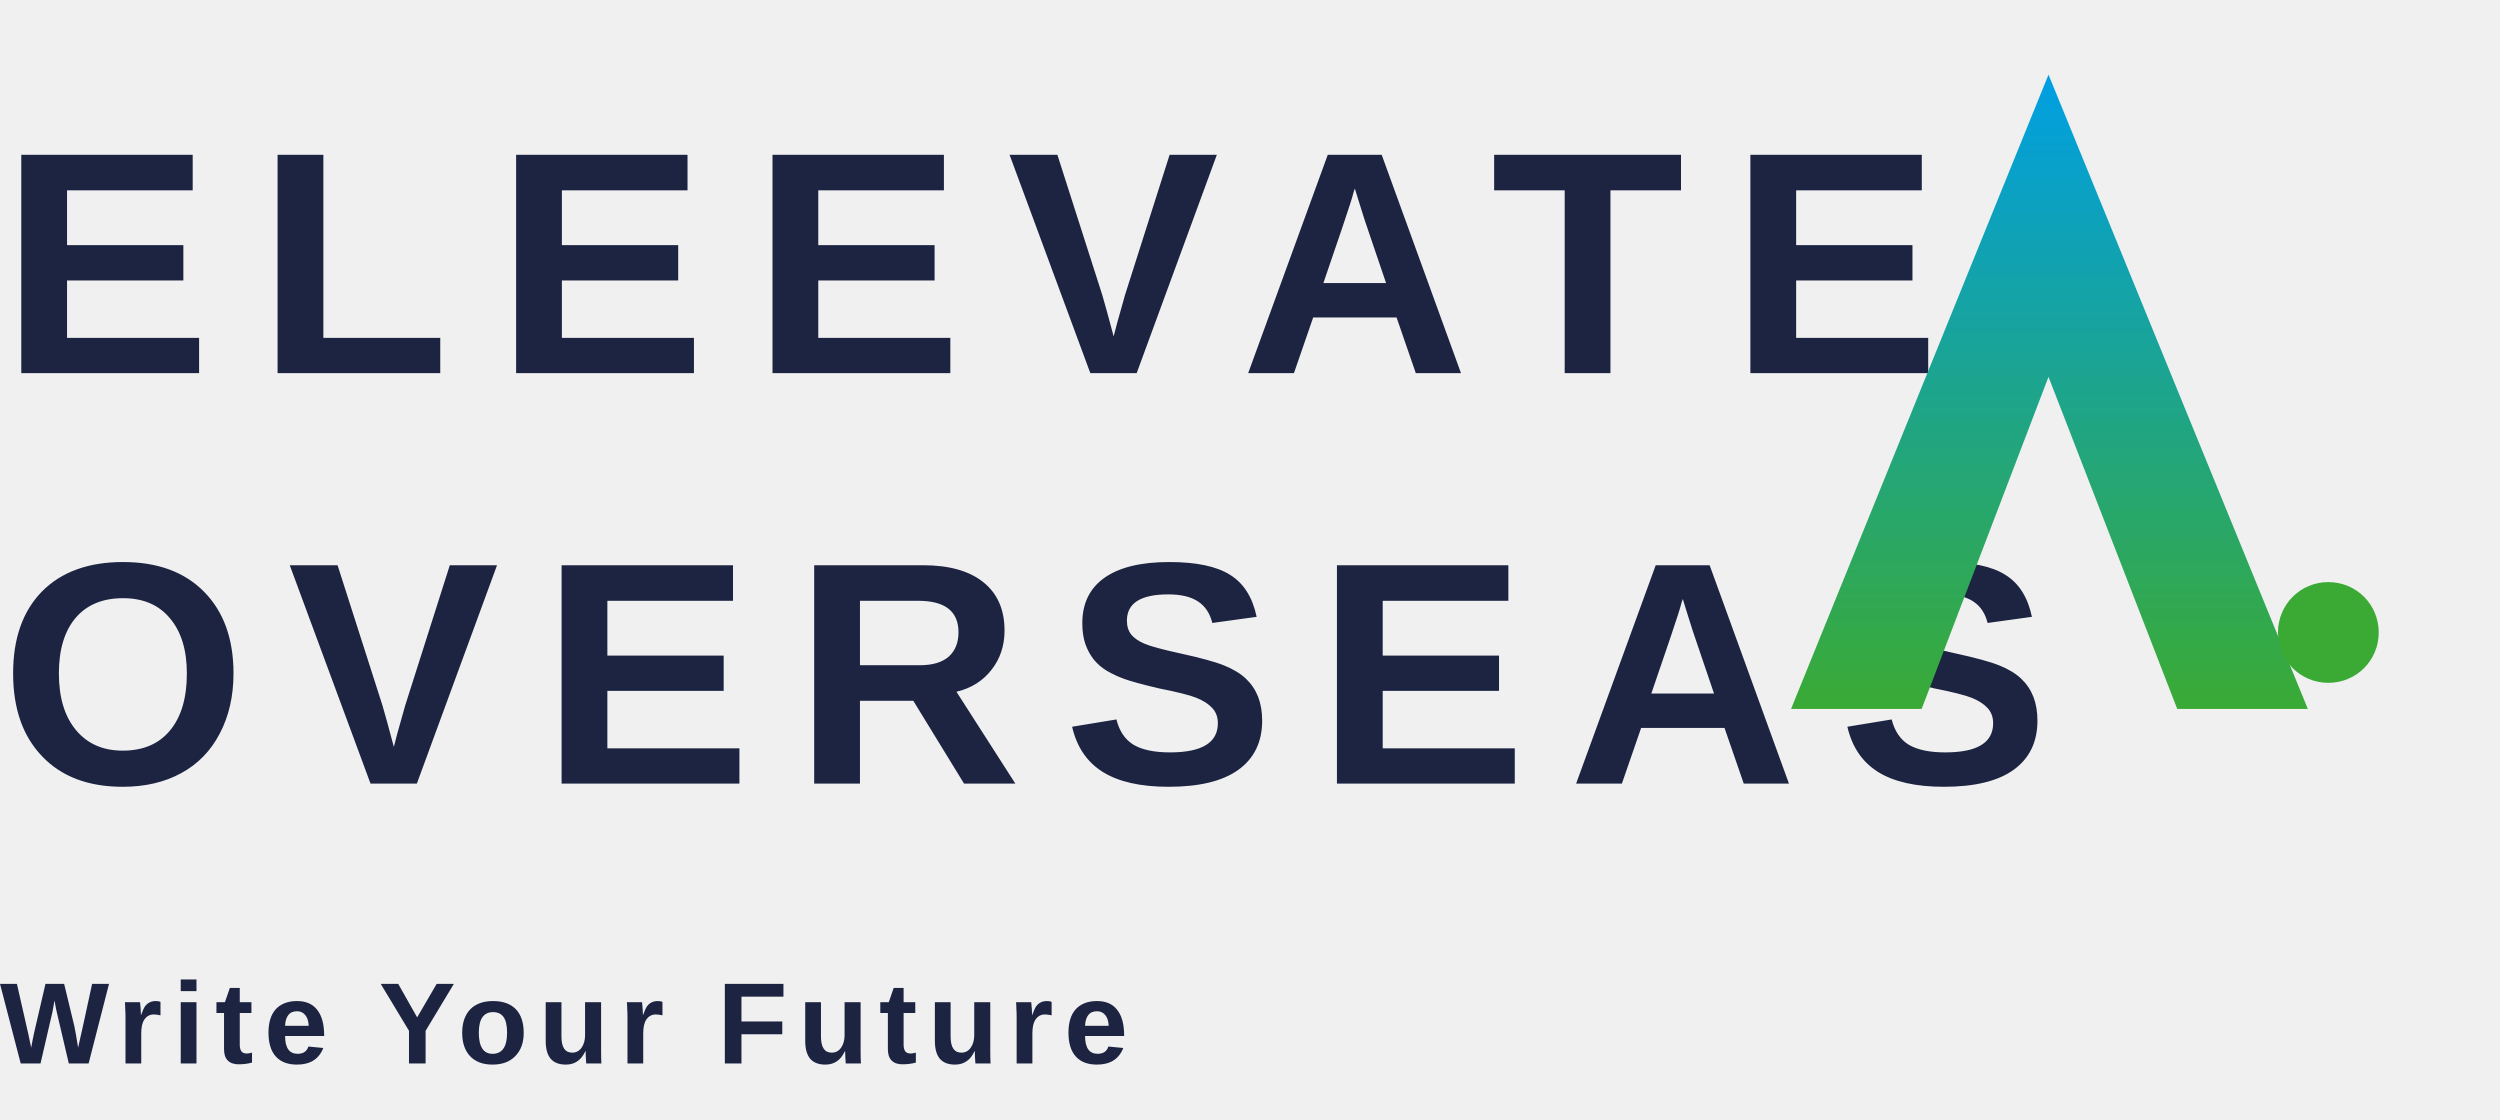
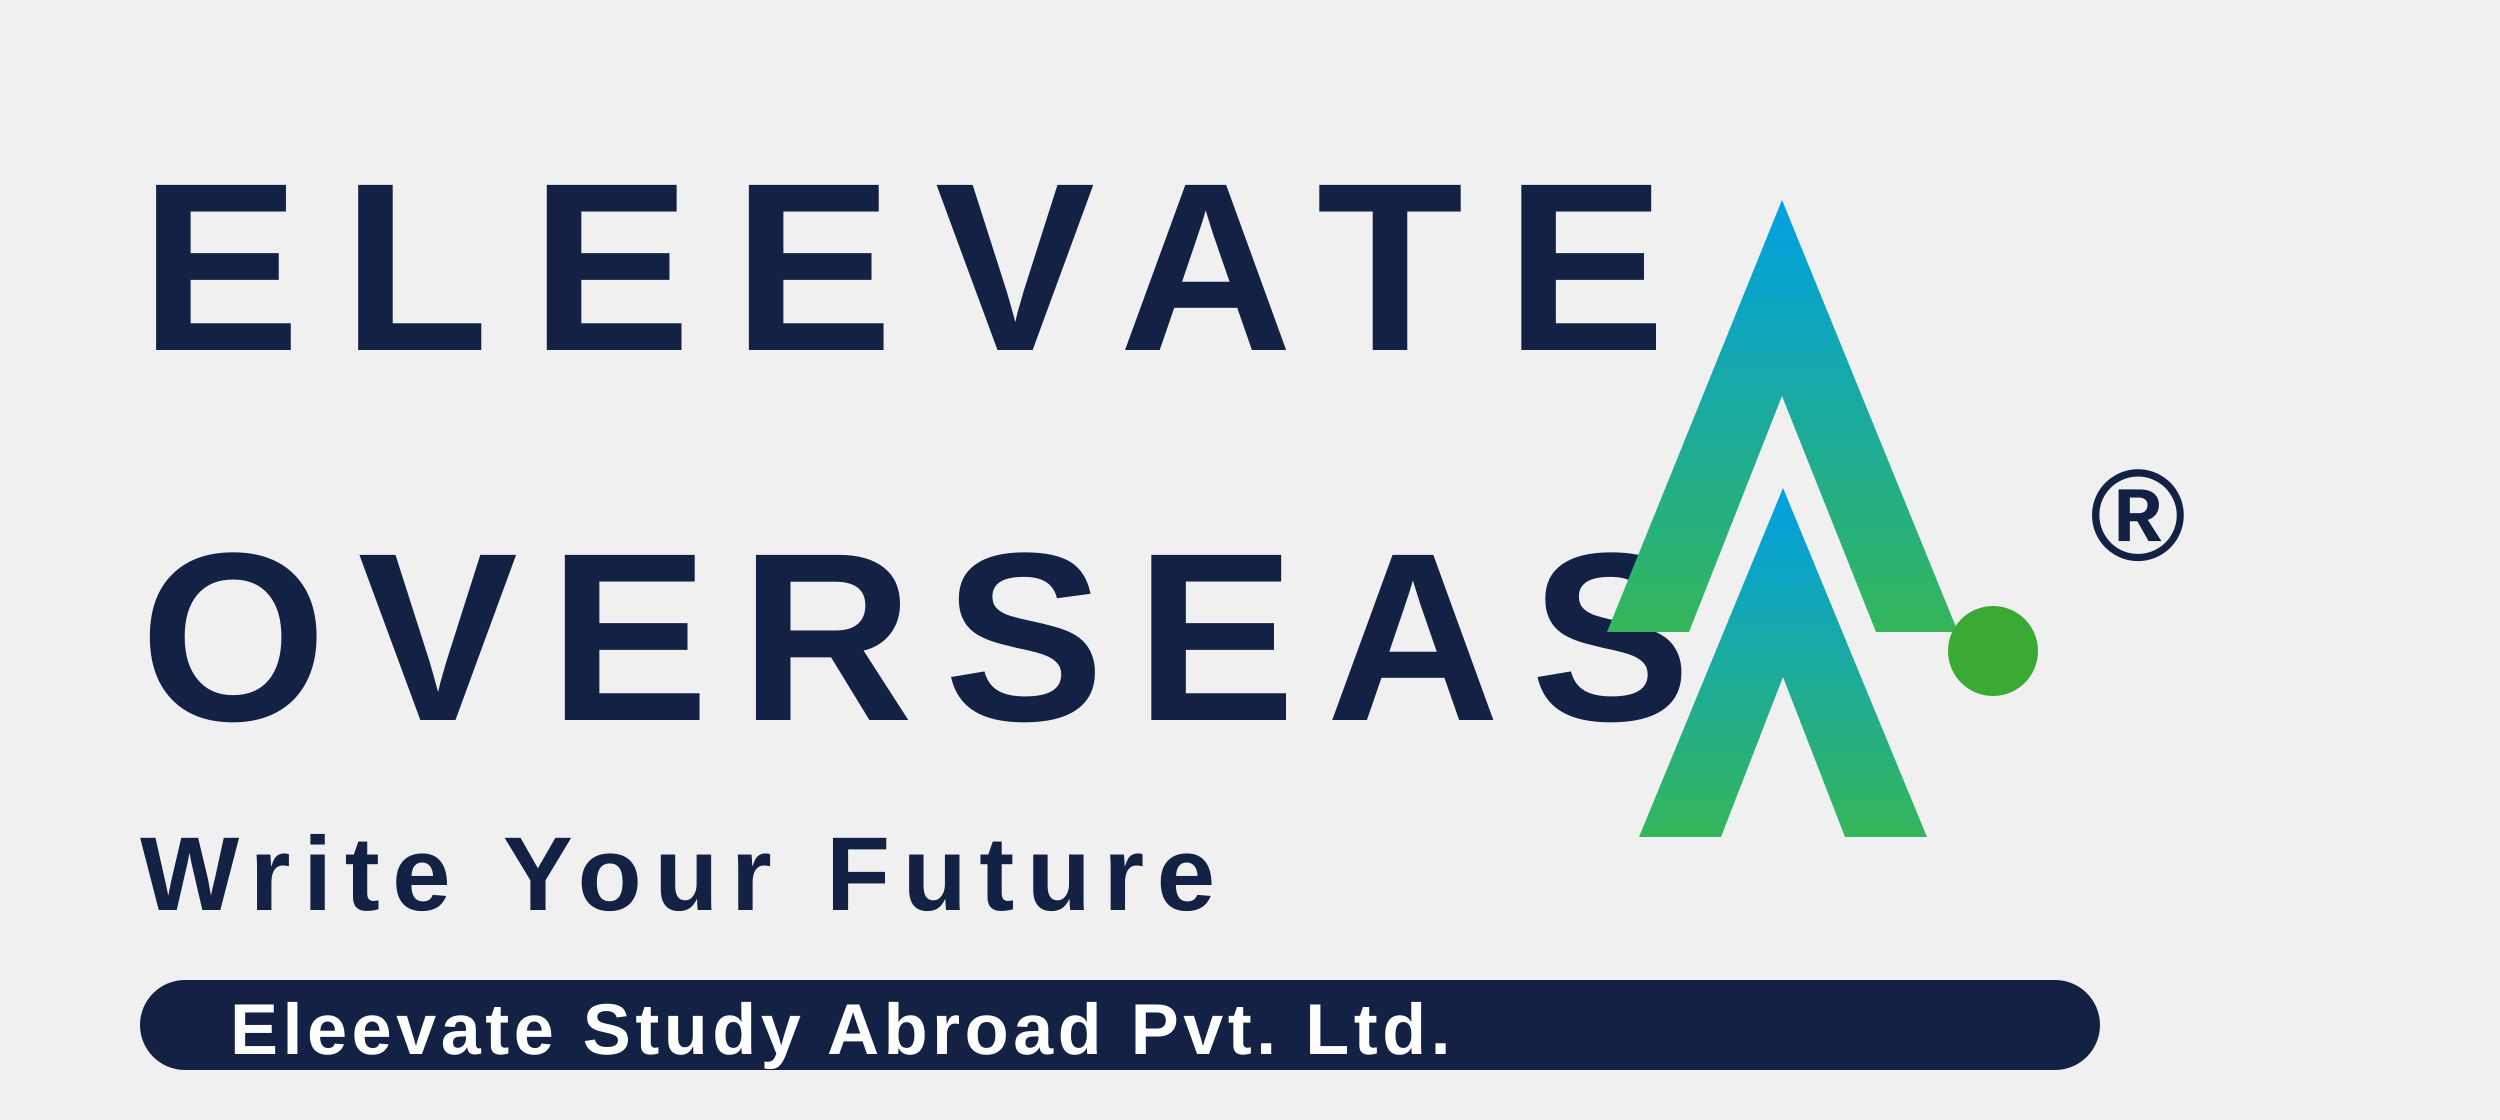
- <svg xmlns="http://www.w3.org/2000/svg" width="134" height="60" viewBox="0 0 134 60" fill="none">
-   <text x="0" y="20" fill="#1C2442" font-family="Arial, Helvetica, sans-serif" font-size="17" font-weight="700" letter-spacing="2.4">ELEEVATE</text>
-   <text x="0" y="42" fill="#1C2442" font-family="Arial, Helvetica, sans-serif" font-size="17" font-weight="700" letter-spacing="2.2">OVERSEAS</text>
-   <path d="M109.8 4L123.7 38H116.7L109.8 20.2L103 38H96L109.8 4Z" fill="url(#a)" />
-   <path d="M124.8 31.2C126.3 31.2 127.5 32.4 127.5 33.9C127.5 35.4 126.3 36.6 124.8 36.6C123.3 36.6 122.1 35.4 122.1 33.9C122.1 32.4 123.3 31.2 124.8 31.2Z" fill="#3AAA35" />
-   <text x="0" y="57" fill="#1C2442" font-family="Arial, Helvetica, sans-serif" font-size="6.2" font-weight="600" letter-spacing=".55">Write Your Future</text>
+ <svg xmlns="http://www.w3.org/2000/svg" width="250" height="112" viewBox="0 0 250 112" fill="none" role="img" aria-labelledby="logoTitle logoDesc">
+   <rect x="1" y="1" width="248" height="110" rx="18" fill="white" fill-opacity="0" />
+   <g fill="#132244" font-family="Arial, Helvetica, sans-serif" font-weight="800">
+     <text x="14" y="35" font-size="24" letter-spacing="4.2">ELEEVATE</text>
+     <text x="14" y="72" font-size="24" letter-spacing="3.1">OVERSEAS</text>
+   </g>
+   <path d="M178.2 20L195.8 63.2H187.6L178.2 39.6L168.9 63.2H160.7L178.2 20Z" fill="url(#a)" />
+   <path d="M178.3 48.8L192.7 83.7H184.5L178.3 67.7L172.1 83.7H163.9L178.3 48.8Z" fill="url(#b)" />
+   <circle cx="199.3" cy="65.1" r="4.5" fill="#3AAA35" />
+   <text x="209" y="56" fill="#132244" font-family="Arial, Helvetica, sans-serif" font-size="13" font-weight="700">®</text>
+   <text x="14" y="91" fill="#132244" font-family="Arial, Helvetica, sans-serif" font-size="10.5" font-weight="700" letter-spacing="1.25">Write Your Future</text>
+   <rect x="14" y="98" width="196" height="9" rx="4.5" fill="#132244" />
+   <text x="23" y="105.4" fill="white" font-family="Arial, Helvetica, sans-serif" font-size="7.2" font-weight="800" letter-spacing=".45">Eleevate Study Abroad Pvt. Ltd.</text>
  <defs>
-     <linearGradient id="a" x1="109.8" y1="4" x2="109.8" y2="38" gradientUnits="userSpaceOnUse">
+     <linearGradient id="a" x1="178.2" y1="20" x2="178.2" y2="63.2" gradientUnits="userSpaceOnUse">
      <stop stop-color="#009FE3" />
-       <stop offset="1" stop-color="#3AAA35" />
+       <stop offset="1" stop-color="#35B659" />
+     </linearGradient>
+     <linearGradient id="b" x1="178.3" y1="48.8" x2="178.3" y2="83.7" gradientUnits="userSpaceOnUse">
+       <stop stop-color="#009FE3" />
+       <stop offset="1" stop-color="#35B659" />
    </linearGradient>
  </defs>
</svg>
